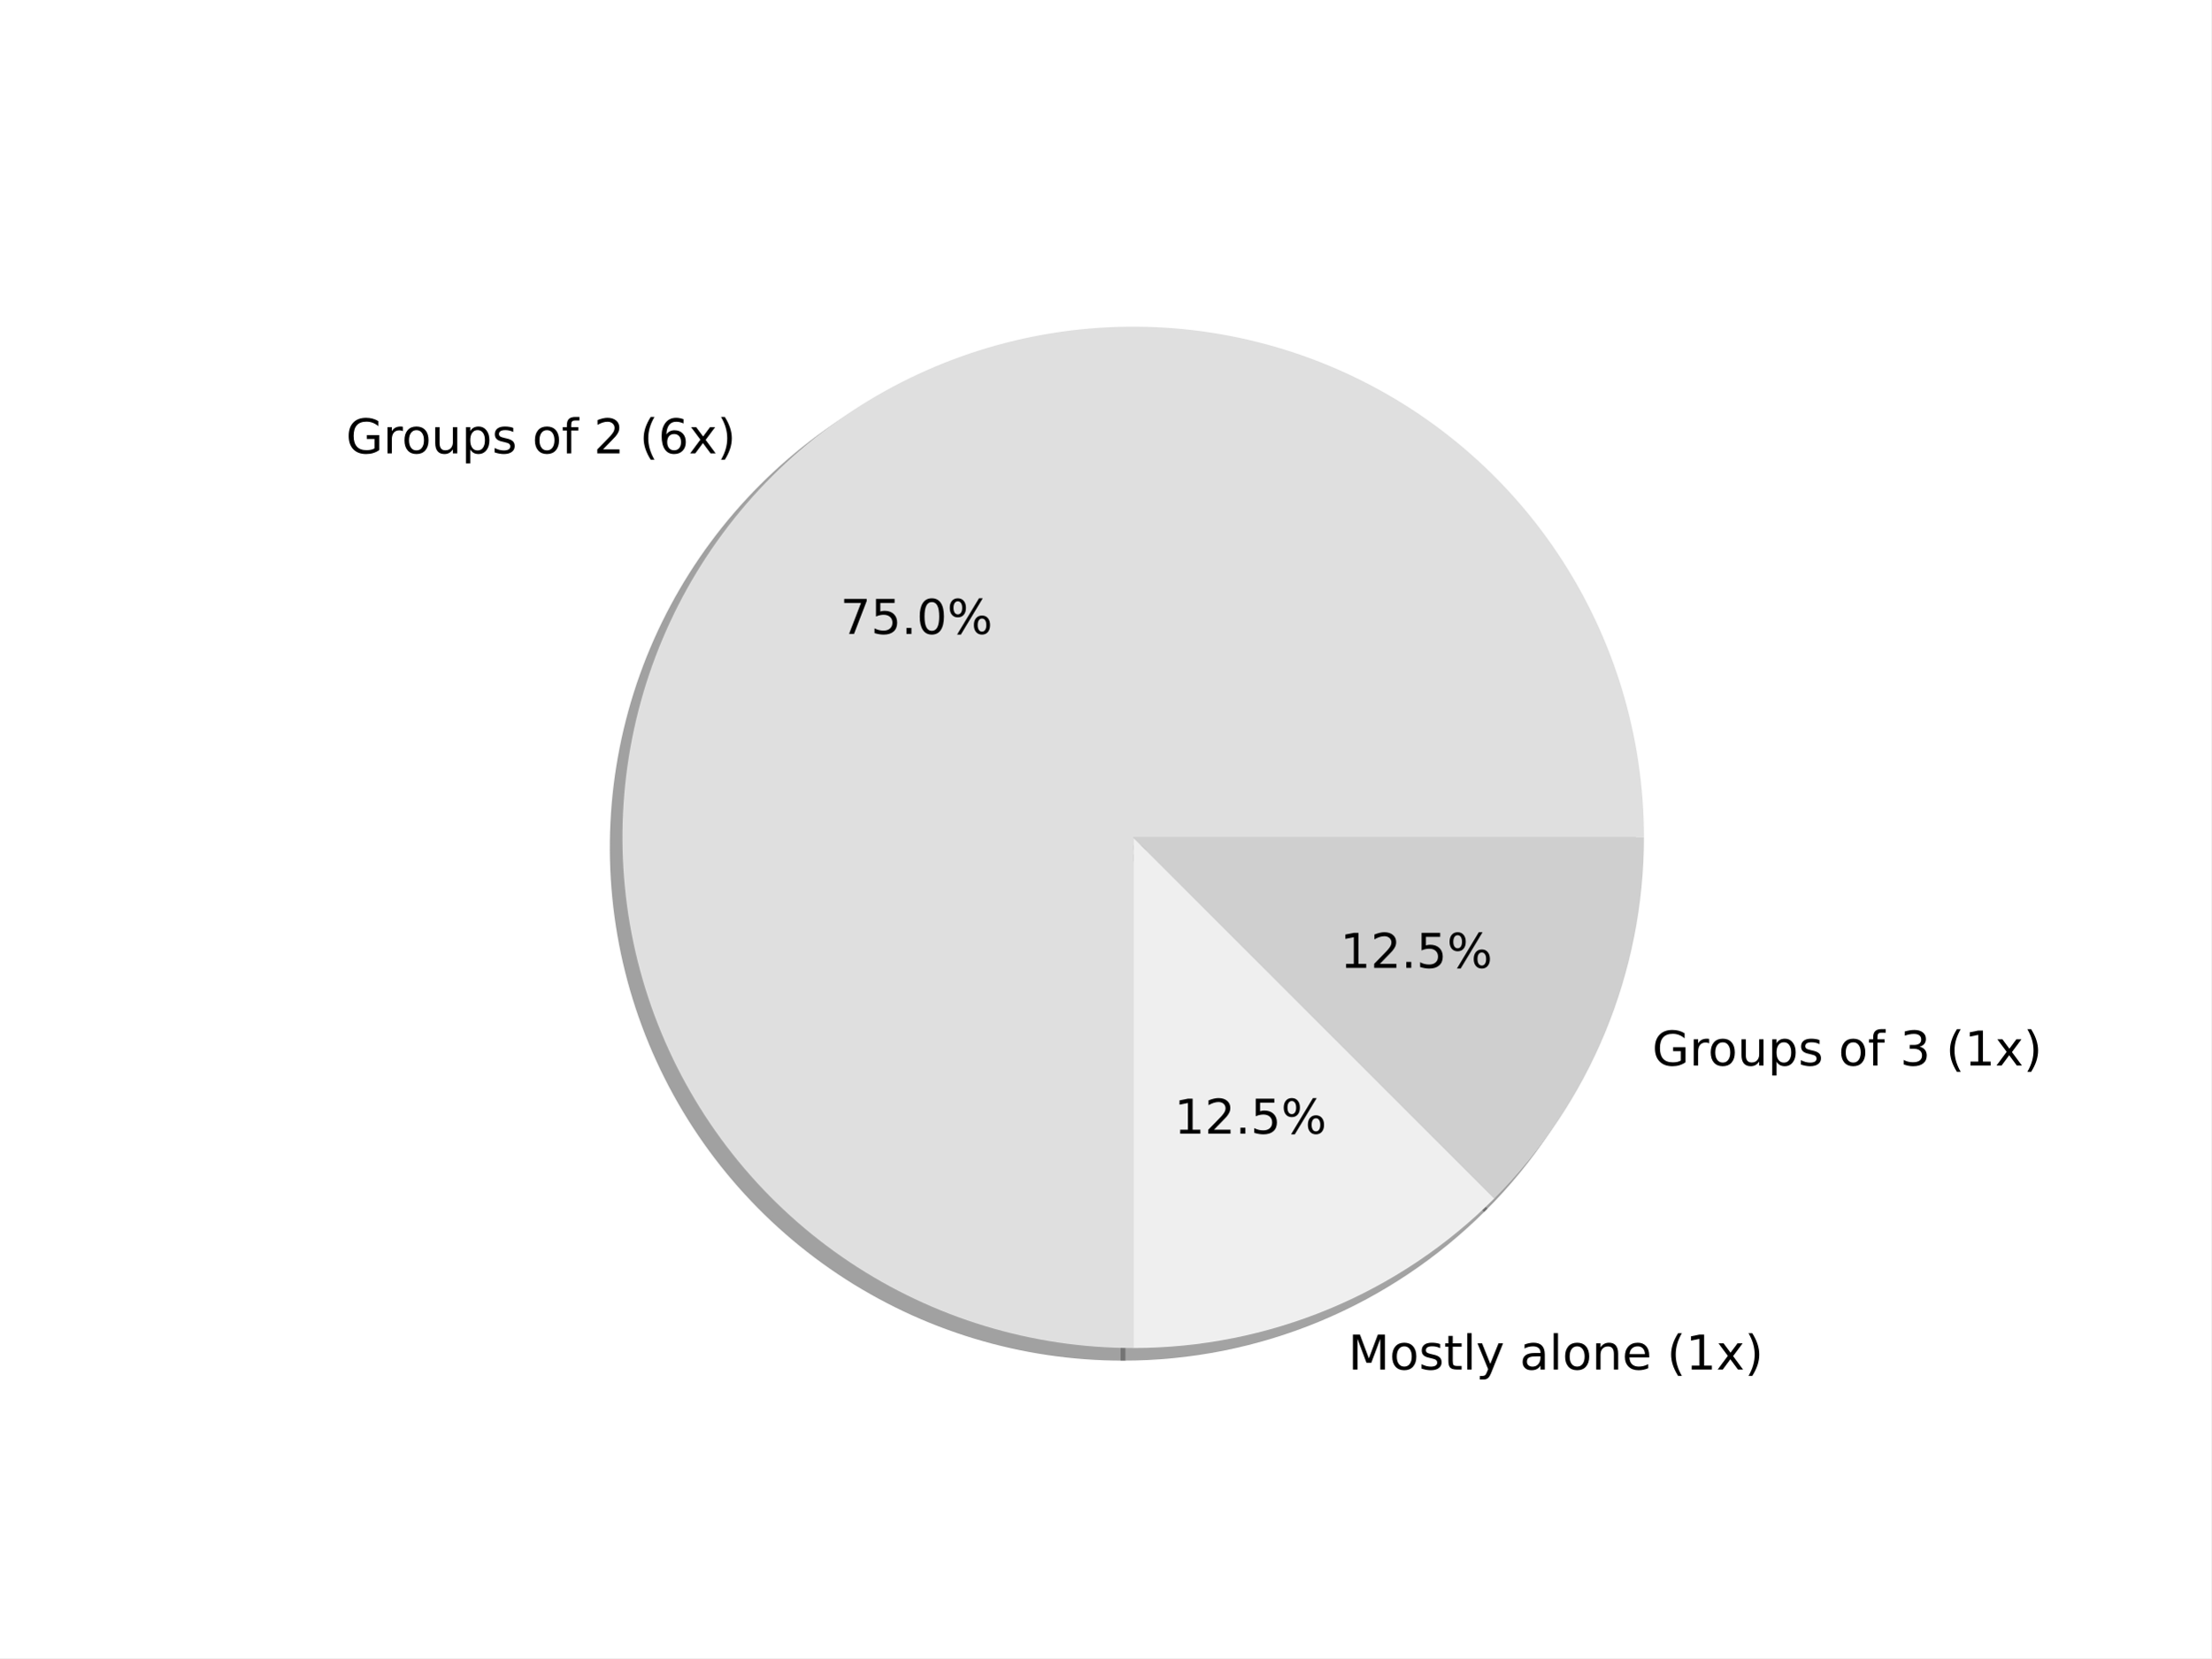
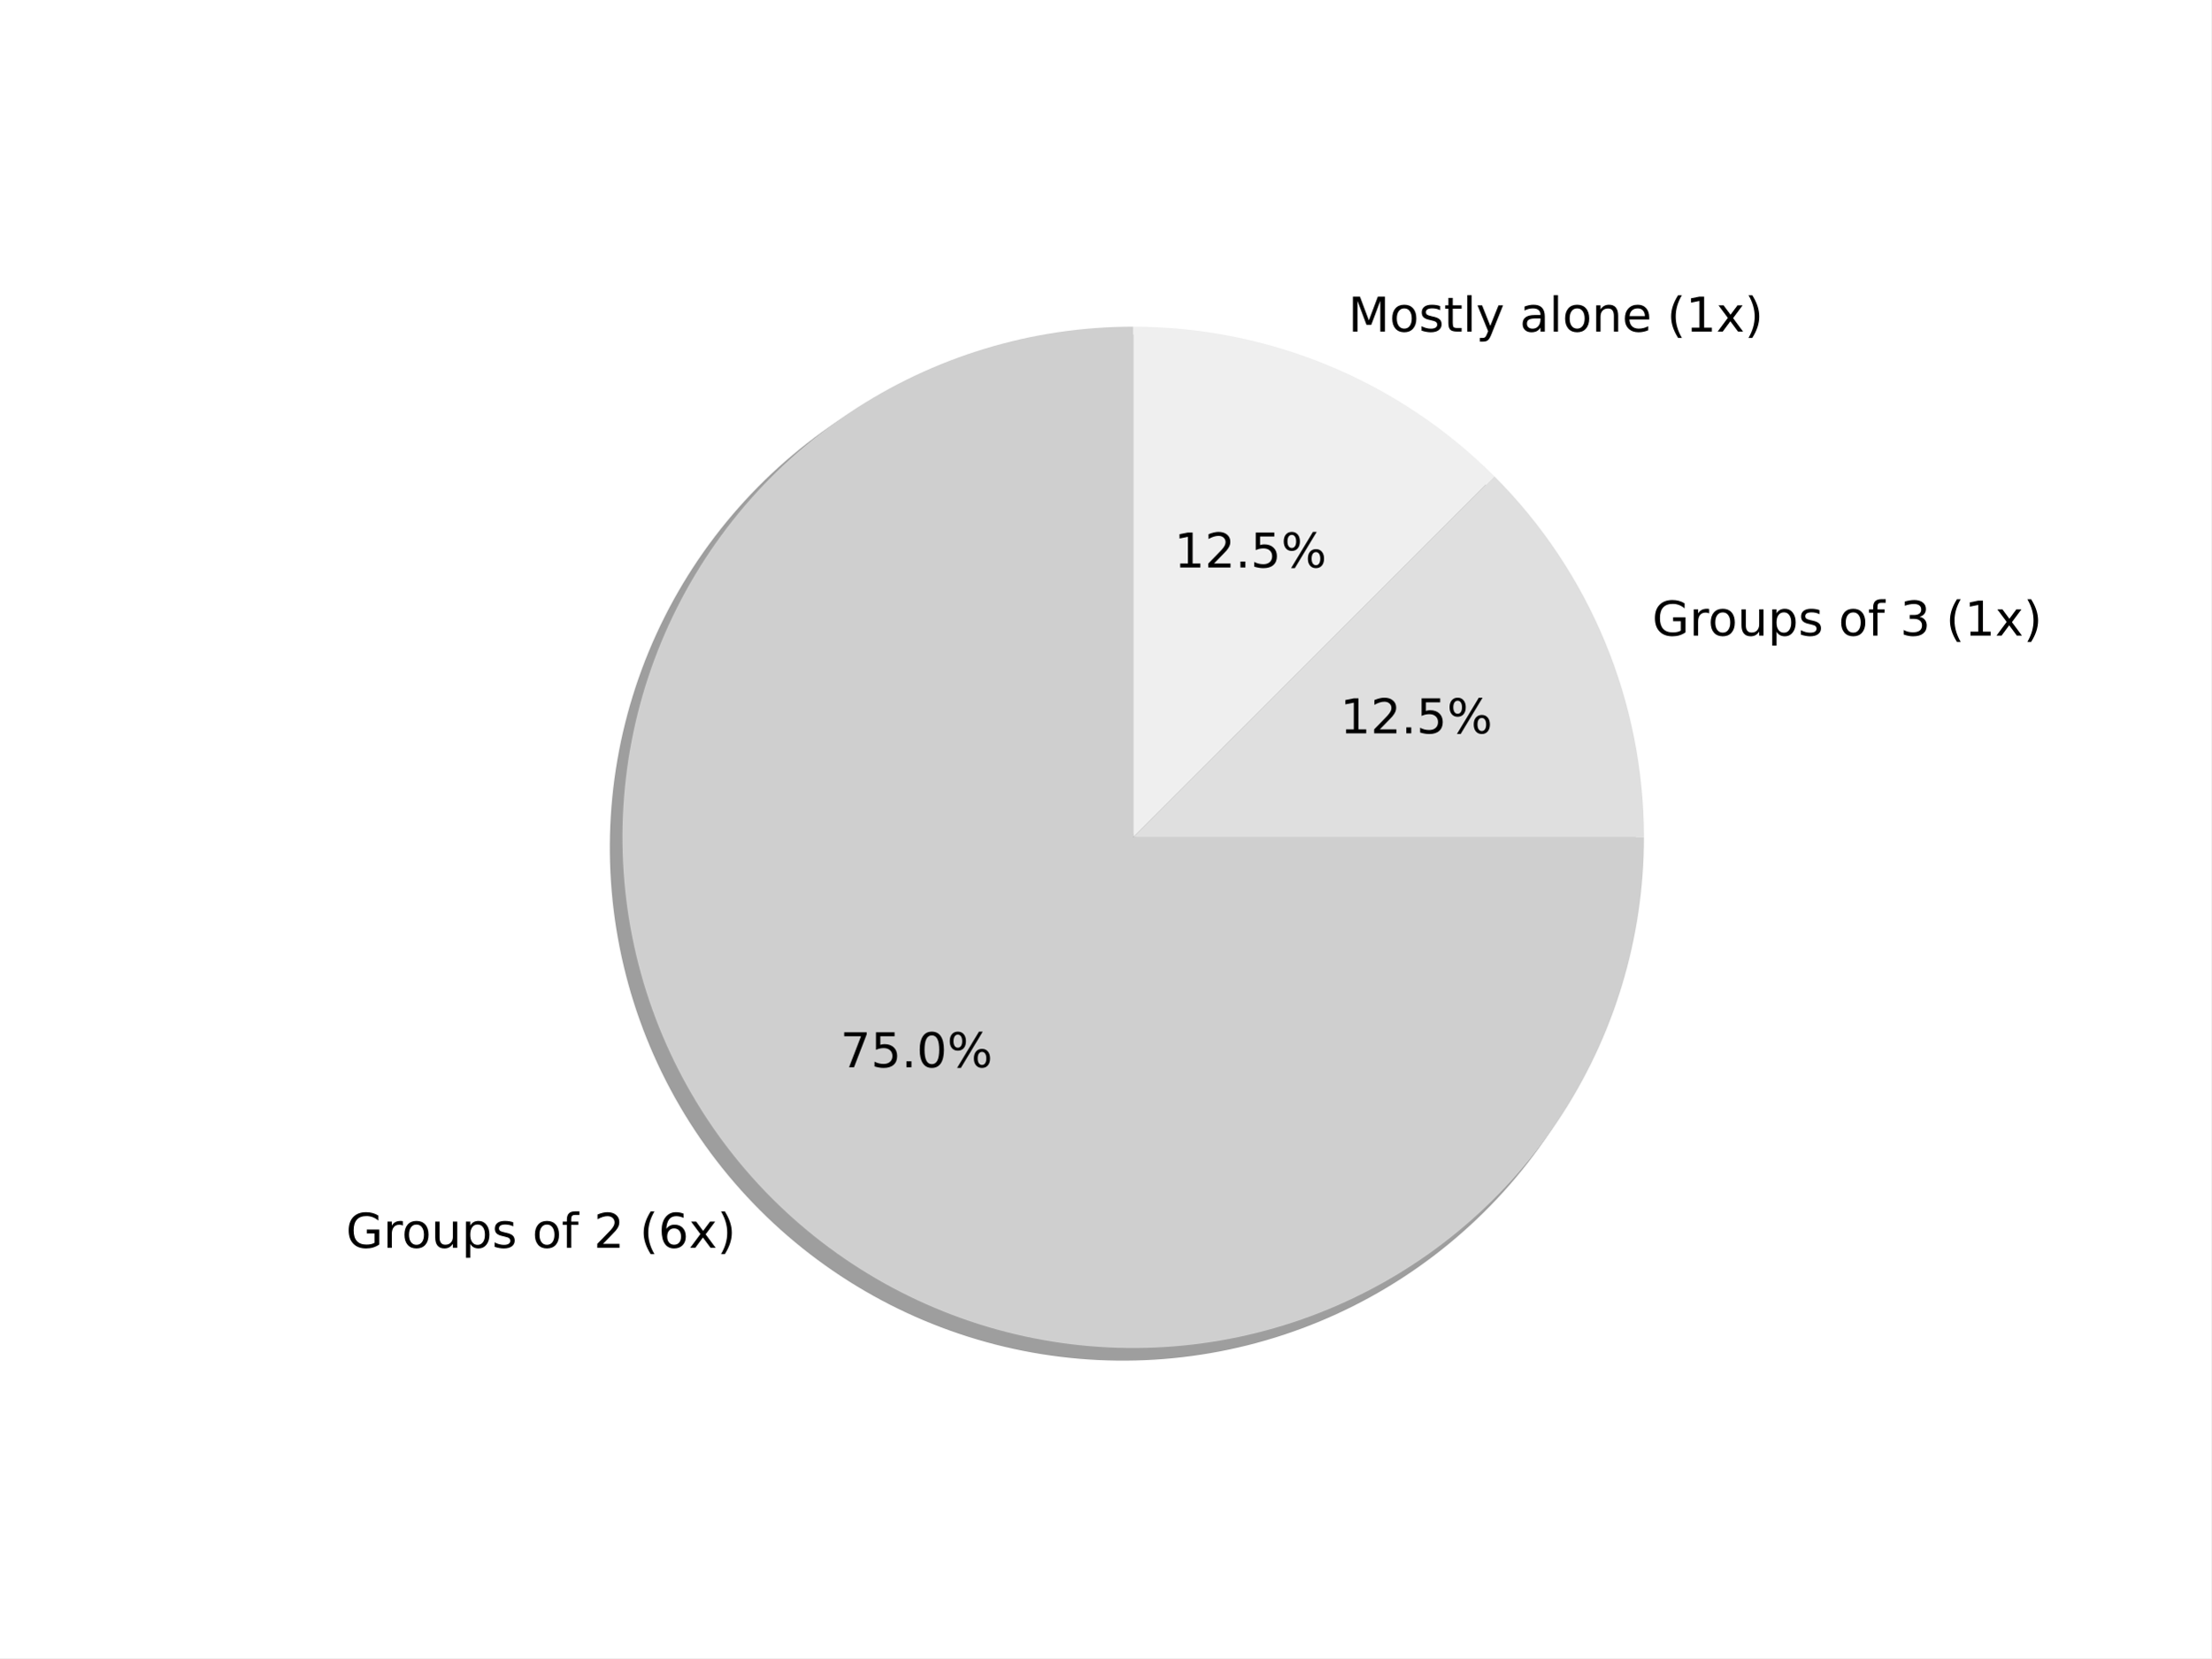
<svg xmlns="http://www.w3.org/2000/svg" xmlns:xlink="http://www.w3.org/1999/xlink" width="460.8pt" height="345.6pt" viewBox="0 0 460.8 345.6" version="1.1">
  <defs>
    <style type="text/css">*{stroke-linejoin: round; stroke-linecap: butt}</style>
  </defs>
  <g id="figure_1">
    <g id="patch_1">
      <path d="M 0 345.6  L 460.8 345.6  L 460.8 0  L 0 0  z " style="fill: #ffffff" />
    </g>
    <g id="axes_1">
      <g id="patch_2">
-         <path d="M 340.476 176.657  C 340.476 155.607 334.232 135.022 322.537 117.519  C 310.842 100.017 294.214 86.37 274.766 78.315  C 255.318 70.259 233.911 68.151 213.265 72.257  C 192.619 76.364 173.648 86.504 158.763 101.389  C 143.878 116.274 133.738 135.245 129.632 155.891  C 125.525 176.536 127.633 197.944 135.689 217.392  C 143.745 236.839 157.391 253.468 174.894 265.163  C 192.396 276.857 212.981 283.102 234.031 283.102  L 234.031 176.657  L 340.476 176.657  z " style="fill: #434343; opacity: 0.5; stroke: #434343; stroke-linejoin: miter" />
+         <path d="M 340.476 176.657  C 340.476 162.679 337.723 148.836 332.373 135.922  C 327.024 123.008 319.183 111.273 309.299 101.389  L 234.031 176.657  L 340.476 176.657  z " style="fill: #434343; opacity: 0.5; stroke: #434343; stroke-linejoin: miter" />
      </g>
      <g id="patch_3">
-         <path d="M 234.031 283.102  C 248.009 283.102 261.852 280.348 274.766 274.999  C 287.68 269.65 299.415 261.809 309.299 251.925  L 234.031 176.657  L 234.031 283.102  z " style="fill: #484848; opacity: 0.5; stroke: #484848; stroke-linejoin: miter" />
+         <path d="M 309.299 101.389  C 299.415 91.505 287.68 83.664 274.766 78.315  C 261.852 72.965 248.009 70.212 234.031 70.212  L 234.031 176.657  L 309.299 101.389  z " style="fill: #484848; opacity: 0.5; stroke: #484848; stroke-linejoin: miter" />
      </g>
      <g id="patch_4">
-         <path d="M 309.299 251.925  C 319.183 242.041 327.024 230.306 332.373 217.392  C 337.723 204.477 340.476 190.635 340.476 176.657  L 234.031 176.657  L 309.299 251.925  z " style="fill: #3e3e3e; opacity: 0.5; stroke: #3e3e3e; stroke-linejoin: miter" />
+         <path d="M 234.031 70.212  C 212.981 70.212 192.396 76.456 174.894 88.151  C 157.391 99.846 143.745 116.474 135.689 135.922  C 127.633 155.37 125.525 176.777 129.632 197.423  C 133.738 218.069 143.878 237.04 158.763 251.925  C 173.648 266.81 192.619 276.95 213.265 281.056  C 233.911 285.163 255.318 283.055 274.766 274.999  C 294.214 266.943 310.842 253.297 322.537 235.794  C 334.232 218.292 340.476 197.707 340.476 176.657  L 234.031 176.657  L 234.031 70.212  z " style="fill: #3e3e3e; opacity: 0.5; stroke: #3e3e3e; stroke-linejoin: miter" />
      </g>
      <g id="patch_5">
-         <path d="M 342.605 174.528  C 342.605 153.478 336.361 132.893 324.666 115.39  C 312.971 97.888 296.343 84.241 276.895 76.186  C 257.447 68.13 236.039 66.022 215.394 70.129  C 194.748 74.235 175.777 84.375 160.892 99.26  C 146.007 114.145 135.867 133.116 131.761 153.762  C 127.654 174.407 129.762 195.815 137.818 215.263  C 145.873 234.711 159.52 251.339 177.022 263.034  C 194.525 274.729 215.11 280.973 236.16 280.973  L 236.16 174.528  L 342.605 174.528  z " style="fill: #dfdfdf" />
+         <path d="M 342.605 174.528  C 342.605 160.55 339.851 146.708 334.502 133.793  C 329.153 120.879 321.312 109.144 311.428 99.26  L 236.16 174.528  L 342.605 174.528  z " style="fill: #dfdfdf" />
      </g>
      <g id="patch_6">
-         <path d="M 236.16 280.973  C 250.138 280.973 263.98 278.219 276.895 272.87  C 289.809 267.521 301.544 259.68 311.428 249.796  L 236.16 174.528  L 236.16 280.973  z " style="fill: #efefef" />
+         <path d="M 311.428 99.26  C 301.544 89.376 289.809 81.535 276.895 76.186  C 263.98 70.837 250.138 68.083 236.16 68.083  L 236.16 174.528  L 311.428 99.26  z " style="fill: #efefef" />
      </g>
      <g id="patch_7">
-         <path d="M 311.428 249.796  C 321.312 239.912 329.153 228.177 334.502 215.263  C 339.851 202.348 342.605 188.506 342.605 174.528  L 236.16 174.528  L 311.428 249.796  z " style="fill: #cfcfcf" />
+         <path d="M 236.16 68.083  C 215.11 68.083 194.525 74.327 177.022 86.022  C 159.52 97.717 145.873 114.345 137.818 133.793  C 129.762 153.241 127.654 174.649 131.761 195.294  C 135.867 215.94 146.007 234.911 160.892 249.796  C 175.777 264.681 194.748 274.821 215.394 278.927  C 236.039 283.034 257.447 280.926 276.895 272.87  C 296.343 264.815 312.971 251.168 324.666 233.666  C 336.361 216.163 342.605 195.578 342.605 174.528  L 236.16 174.528  L 236.16 68.083  z " style="fill: #cfcfcf" />
      </g>
      <g id="matplotlib.axis_1" />
      <g id="matplotlib.axis_2" />
      <g id="text_1">
-         <g transform="translate(72.09663 94.49275)scale(0.1 -0.1)">
+         <g transform="translate(344.3364 132.4792)scale(0.1 -0.1)">
          <defs>
            <path id="DejaVuSans-47" d="M 3809 666  L 3809 1919  L 2778 1919  L 2778 2438  L 4434 2438  L 4434 434  Q 4069 175 3628 42  Q 3188 -91 2688 -91  Q 1594 -91 976 548  Q 359 1188 359 2328  Q 359 3472 976 4111  Q 1594 4750 2688 4750  Q 3144 4750 3555 4637  Q 3966 4525 4313 4306  L 4313 3634  Q 3963 3931 3569 4081  Q 3175 4231 2741 4231  Q 1884 4231 1454 3753  Q 1025 3275 1025 2328  Q 1025 1384 1454 906  Q 1884 428 2741 428  Q 3075 428 3337 486  Q 3600 544 3809 666  z " transform="scale(0.015625)" />
            <path id="DejaVuSans-72" d="M 2631 2963  Q 2534 3019 2420 3045  Q 2306 3072 2169 3072  Q 1681 3072 1420 2755  Q 1159 2438 1159 1844  L 1159 0  L 581 0  L 581 3500  L 1159 3500  L 1159 2956  Q 1341 3275 1631 3429  Q 1922 3584 2338 3584  Q 2397 3584 2469 3576  Q 2541 3569 2628 3553  L 2631 2963  z " transform="scale(0.015625)" />
            <path id="DejaVuSans-6f" d="M 1959 3097  Q 1497 3097 1228 2736  Q 959 2375 959 1747  Q 959 1119 1226 758  Q 1494 397 1959 397  Q 2419 397 2687 759  Q 2956 1122 2956 1747  Q 2956 2369 2687 2733  Q 2419 3097 1959 3097  z M 1959 3584  Q 2709 3584 3137 3096  Q 3566 2609 3566 1747  Q 3566 888 3137 398  Q 2709 -91 1959 -91  Q 1206 -91 779 398  Q 353 888 353 1747  Q 353 2609 779 3096  Q 1206 3584 1959 3584  z " transform="scale(0.015625)" />
            <path id="DejaVuSans-75" d="M 544 1381  L 544 3500  L 1119 3500  L 1119 1403  Q 1119 906 1312 657  Q 1506 409 1894 409  Q 2359 409 2629 706  Q 2900 1003 2900 1516  L 2900 3500  L 3475 3500  L 3475 0  L 2900 0  L 2900 538  Q 2691 219 2414 64  Q 2138 -91 1772 -91  Q 1169 -91 856 284  Q 544 659 544 1381  z M 1991 3584  L 1991 3584  z " transform="scale(0.015625)" />
            <path id="DejaVuSans-70" d="M 1159 525  L 1159 -1331  L 581 -1331  L 581 3500  L 1159 3500  L 1159 2969  Q 1341 3281 1617 3432  Q 1894 3584 2278 3584  Q 2916 3584 3314 3078  Q 3713 2572 3713 1747  Q 3713 922 3314 415  Q 2916 -91 2278 -91  Q 1894 -91 1617 61  Q 1341 213 1159 525  z M 3116 1747  Q 3116 2381 2855 2742  Q 2594 3103 2138 3103  Q 1681 3103 1420 2742  Q 1159 2381 1159 1747  Q 1159 1113 1420 752  Q 1681 391 2138 391  Q 2594 391 2855 752  Q 3116 1113 3116 1747  z " transform="scale(0.015625)" />
            <path id="DejaVuSans-73" d="M 2834 3397  L 2834 2853  Q 2591 2978 2328 3040  Q 2066 3103 1784 3103  Q 1356 3103 1142 2972  Q 928 2841 928 2578  Q 928 2378 1081 2264  Q 1234 2150 1697 2047  L 1894 2003  Q 2506 1872 2764 1633  Q 3022 1394 3022 966  Q 3022 478 2636 193  Q 2250 -91 1575 -91  Q 1294 -91 989 -36  Q 684 19 347 128  L 347 722  Q 666 556 975 473  Q 1284 391 1588 391  Q 1994 391 2212 530  Q 2431 669 2431 922  Q 2431 1156 2273 1281  Q 2116 1406 1581 1522  L 1381 1569  Q 847 1681 609 1914  Q 372 2147 372 2553  Q 372 3047 722 3315  Q 1072 3584 1716 3584  Q 2034 3584 2315 3537  Q 2597 3491 2834 3397  z " transform="scale(0.015625)" />
            <path id="DejaVuSans-20" transform="scale(0.015625)" />
            <path id="DejaVuSans-66" d="M 2375 4863  L 2375 4384  L 1825 4384  Q 1516 4384 1395 4259  Q 1275 4134 1275 3809  L 1275 3500  L 2222 3500  L 2222 3053  L 1275 3053  L 1275 0  L 697 0  L 697 3053  L 147 3053  L 147 3500  L 697 3500  L 697 3744  Q 697 4328 969 4595  Q 1241 4863 1831 4863  L 2375 4863  z " transform="scale(0.015625)" />
-             <path id="DejaVuSans-32" d="M 1228 531  L 3431 531  L 3431 0  L 469 0  L 469 531  Q 828 903 1448 1529  Q 2069 2156 2228 2338  Q 2531 2678 2651 2914  Q 2772 3150 2772 3378  Q 2772 3750 2511 3984  Q 2250 4219 1831 4219  Q 1534 4219 1204 4116  Q 875 4013 500 3803  L 500 4441  Q 881 4594 1212 4672  Q 1544 4750 1819 4750  Q 2544 4750 2975 4387  Q 3406 4025 3406 3419  Q 3406 3131 3298 2873  Q 3191 2616 2906 2266  Q 2828 2175 2409 1742  Q 1991 1309 1228 531  z " transform="scale(0.015625)" />
+             <path id="DejaVuSans-33" d="M 2597 2516  Q 3050 2419 3304 2112  Q 3559 1806 3559 1356  Q 3559 666 3084 287  Q 2609 -91 1734 -91  Q 1441 -91 1130 -33  Q 819 25 488 141  L 488 750  Q 750 597 1062 519  Q 1375 441 1716 441  Q 2309 441 2620 675  Q 2931 909 2931 1356  Q 2931 1769 2642 2001  Q 2353 2234 1838 2234  L 1294 2234  L 1294 2753  L 1863 2753  Q 2328 2753 2575 2939  Q 2822 3125 2822 3475  Q 2822 3834 2567 4026  Q 2313 4219 1838 4219  Q 1578 4219 1281 4162  Q 984 4106 628 3988  L 628 4550  Q 988 4650 1302 4700  Q 1616 4750 1894 4750  Q 2613 4750 3031 4423  Q 3450 4097 3450 3541  Q 3450 3153 3228 2886  Q 3006 2619 2597 2516  z " transform="scale(0.015625)" />
            <path id="DejaVuSans-28" d="M 1984 4856  Q 1566 4138 1362 3434  Q 1159 2731 1159 2009  Q 1159 1288 1364 580  Q 1569 -128 1984 -844  L 1484 -844  Q 1016 -109 783 600  Q 550 1309 550 2009  Q 550 2706 781 3412  Q 1013 4119 1484 4856  L 1984 4856  z " transform="scale(0.015625)" />
-             <path id="DejaVuSans-36" d="M 2113 2584  Q 1688 2584 1439 2293  Q 1191 2003 1191 1497  Q 1191 994 1439 701  Q 1688 409 2113 409  Q 2538 409 2786 701  Q 3034 994 3034 1497  Q 3034 2003 2786 2293  Q 2538 2584 2113 2584  z M 3366 4563  L 3366 3988  Q 3128 4100 2886 4159  Q 2644 4219 2406 4219  Q 1781 4219 1451 3797  Q 1122 3375 1075 2522  Q 1259 2794 1537 2939  Q 1816 3084 2150 3084  Q 2853 3084 3261 2657  Q 3669 2231 3669 1497  Q 3669 778 3244 343  Q 2819 -91 2113 -91  Q 1303 -91 875 529  Q 447 1150 447 2328  Q 447 3434 972 4092  Q 1497 4750 2381 4750  Q 2619 4750 2861 4703  Q 3103 4656 3366 4563  z " transform="scale(0.015625)" />
+             <path id="DejaVuSans-31" d="M 794 531  L 1825 531  L 1825 4091  L 703 3866  L 703 4441  L 1819 4666  L 2450 4666  L 2450 531  L 3481 531  L 3481 0  L 794 0  L 794 531  z " transform="scale(0.015625)" />
            <path id="DejaVuSans-78" d="M 3513 3500  L 2247 1797  L 3578 0  L 2900 0  L 1881 1375  L 863 0  L 184 0  L 1544 1831  L 300 3500  L 978 3500  L 1906 2253  L 2834 3500  L 3513 3500  z " transform="scale(0.015625)" />
            <path id="DejaVuSans-29" d="M 513 4856  L 1013 4856  Q 1481 4119 1714 3412  Q 1947 2706 1947 2009  Q 1947 1309 1714 600  Q 1481 -109 1013 -844  L 513 -844  Q 928 -128 1133 580  Q 1338 1288 1338 2009  Q 1338 2731 1133 3434  Q 928 4138 513 4856  z " transform="scale(0.015625)" />
          </defs>
          <use xlink:href="#DejaVuSans-47" />
          <use xlink:href="#DejaVuSans-72" x="77.49" />
          <use xlink:href="#DejaVuSans-6f" x="116.354" />
          <use xlink:href="#DejaVuSans-75" x="177.535" />
          <use xlink:href="#DejaVuSans-70" x="240.914" />
          <use xlink:href="#DejaVuSans-73" x="304.391" />
          <use xlink:href="#DejaVuSans-20" x="356.49" />
          <use xlink:href="#DejaVuSans-6f" x="388.277" />
          <use xlink:href="#DejaVuSans-66" x="449.459" />
          <use xlink:href="#DejaVuSans-20" x="484.664" />
-           <use xlink:href="#DejaVuSans-32" x="516.451" />
+           <use xlink:href="#DejaVuSans-33" x="516.451" />
          <use xlink:href="#DejaVuSans-20" x="580.074" />
          <use xlink:href="#DejaVuSans-28" x="611.861" />
-           <use xlink:href="#DejaVuSans-36" x="650.875" />
+           <use xlink:href="#DejaVuSans-31" x="650.875" />
          <use xlink:href="#DejaVuSans-78" x="714.498" />
          <use xlink:href="#DejaVuSans-29" x="773.678" />
        </g>
      </g>
      <g id="text_2">
-         <g transform="translate(175.1157 132.1267)scale(0.1 -0.1)">
+         <g transform="translate(279.2817 152.8466)scale(0.1 -0.1)">
          <defs>
-             <path id="DejaVuSans-37" d="M 525 4666  L 3525 4666  L 3525 4397  L 1831 0  L 1172 0  L 2766 4134  L 525 4134  L 525 4666  z " transform="scale(0.015625)" />
+             <path id="DejaVuSans-32" d="M 1228 531  L 3431 531  L 3431 0  L 469 0  L 469 531  Q 828 903 1448 1529  Q 2069 2156 2228 2338  Q 2531 2678 2651 2914  Q 2772 3150 2772 3378  Q 2772 3750 2511 3984  Q 2250 4219 1831 4219  Q 1534 4219 1204 4116  Q 875 4013 500 3803  L 500 4441  Q 881 4594 1212 4672  Q 1544 4750 1819 4750  Q 2544 4750 2975 4387  Q 3406 4025 3406 3419  Q 3406 3131 3298 2873  Q 3191 2616 2906 2266  Q 2828 2175 2409 1742  Q 1991 1309 1228 531  z " transform="scale(0.015625)" />
+             <path id="DejaVuSans-2e" d="M 684 794  L 1344 794  L 1344 0  L 684 0  L 684 794  z " transform="scale(0.015625)" />
            <path id="DejaVuSans-35" d="M 691 4666  L 3169 4666  L 3169 4134  L 1269 4134  L 1269 2991  Q 1406 3038 1543 3061  Q 1681 3084 1819 3084  Q 2600 3084 3056 2656  Q 3513 2228 3513 1497  Q 3513 744 3044 326  Q 2575 -91 1722 -91  Q 1428 -91 1123 -41  Q 819 9 494 109  L 494 744  Q 775 591 1075 516  Q 1375 441 1709 441  Q 2250 441 2565 725  Q 2881 1009 2881 1497  Q 2881 1984 2565 2268  Q 2250 2553 1709 2553  Q 1456 2553 1204 2497  Q 953 2441 691 2322  L 691 4666  z " transform="scale(0.015625)" />
-             <path id="DejaVuSans-2e" d="M 684 794  L 1344 794  L 1344 0  L 684 0  L 684 794  z " transform="scale(0.015625)" />
-             <path id="DejaVuSans-30" d="M 2034 4250  Q 1547 4250 1301 3770  Q 1056 3291 1056 2328  Q 1056 1369 1301 889  Q 1547 409 2034 409  Q 2525 409 2770 889  Q 3016 1369 3016 2328  Q 3016 3291 2770 3770  Q 2525 4250 2034 4250  z M 2034 4750  Q 2819 4750 3233 4129  Q 3647 3509 3647 2328  Q 3647 1150 3233 529  Q 2819 -91 2034 -91  Q 1250 -91 836 529  Q 422 1150 422 2328  Q 422 3509 836 4129  Q 1250 4750 2034 4750  z " transform="scale(0.015625)" />
            <path id="DejaVuSans-25" d="M 4653 2053  Q 4381 2053 4226 1822  Q 4072 1591 4072 1178  Q 4072 772 4226 539  Q 4381 306 4653 306  Q 4919 306 5073 539  Q 5228 772 5228 1178  Q 5228 1588 5073 1820  Q 4919 2053 4653 2053  z M 4653 2450  Q 5147 2450 5437 2106  Q 5728 1763 5728 1178  Q 5728 594 5436 251  Q 5144 -91 4653 -91  Q 4153 -91 3862 251  Q 3572 594 3572 1178  Q 3572 1766 3864 2108  Q 4156 2450 4653 2450  z M 1428 4353  Q 1159 4353 1004 4120  Q 850 3888 850 3481  Q 850 3069 1003 2837  Q 1156 2606 1428 2606  Q 1700 2606 1854 2837  Q 2009 3069 2009 3481  Q 2009 3884 1853 4118  Q 1697 4353 1428 4353  z M 4250 4750  L 4750 4750  L 1831 -91  L 1331 -91  L 4250 4750  z M 1428 4750  Q 1922 4750 2215 4408  Q 2509 4066 2509 3481  Q 2509 2891 2217 2550  Q 1925 2209 1428 2209  Q 931 2209 642 2551  Q 353 2894 353 3481  Q 353 4063 643 4406  Q 934 4750 1428 4750  z " transform="scale(0.015625)" />
          </defs>
-           <use xlink:href="#DejaVuSans-37" />
-           <use xlink:href="#DejaVuSans-35" x="63.623" />
+           <use xlink:href="#DejaVuSans-31" />
+           <use xlink:href="#DejaVuSans-32" x="63.623" />
          <use xlink:href="#DejaVuSans-2e" x="127.246" />
-           <use xlink:href="#DejaVuSans-30" x="159.033" />
+           <use xlink:href="#DejaVuSans-35" x="159.033" />
          <use xlink:href="#DejaVuSans-25" x="222.656" />
        </g>
      </g>
      <g id="text_3">
-         <g transform="translate(280.9681 285.4638)scale(0.1 -0.1)">
+         <g transform="translate(280.9681 69.11099)scale(0.1 -0.1)">
          <defs>
            <path id="DejaVuSans-4d" d="M 628 4666  L 1569 4666  L 2759 1491  L 3956 4666  L 4897 4666  L 4897 0  L 4281 0  L 4281 4097  L 3078 897  L 2444 897  L 1241 4097  L 1241 0  L 628 0  L 628 4666  z " transform="scale(0.015625)" />
            <path id="DejaVuSans-74" d="M 1172 4494  L 1172 3500  L 2356 3500  L 2356 3053  L 1172 3053  L 1172 1153  Q 1172 725 1289 603  Q 1406 481 1766 481  L 2356 481  L 2356 0  L 1766 0  Q 1100 0 847 248  Q 594 497 594 1153  L 594 3053  L 172 3053  L 172 3500  L 594 3500  L 594 4494  L 1172 4494  z " transform="scale(0.015625)" />
            <path id="DejaVuSans-6c" d="M 603 4863  L 1178 4863  L 1178 0  L 603 0  L 603 4863  z " transform="scale(0.015625)" />
            <path id="DejaVuSans-79" d="M 2059 -325  Q 1816 -950 1584 -1140  Q 1353 -1331 966 -1331  L 506 -1331  L 506 -850  L 844 -850  Q 1081 -850 1212 -737  Q 1344 -625 1503 -206  L 1606 56  L 191 3500  L 800 3500  L 1894 763  L 2988 3500  L 3597 3500  L 2059 -325  z " transform="scale(0.015625)" />
            <path id="DejaVuSans-61" d="M 2194 1759  Q 1497 1759 1228 1600  Q 959 1441 959 1056  Q 959 750 1161 570  Q 1363 391 1709 391  Q 2188 391 2477 730  Q 2766 1069 2766 1631  L 2766 1759  L 2194 1759  z M 3341 1997  L 3341 0  L 2766 0  L 2766 531  Q 2569 213 2275 61  Q 1981 -91 1556 -91  Q 1019 -91 701 211  Q 384 513 384 1019  Q 384 1609 779 1909  Q 1175 2209 1959 2209  L 2766 2209  L 2766 2266  Q 2766 2663 2505 2880  Q 2244 3097 1772 3097  Q 1472 3097 1187 3025  Q 903 2953 641 2809  L 641 3341  Q 956 3463 1253 3523  Q 1550 3584 1831 3584  Q 2591 3584 2966 3190  Q 3341 2797 3341 1997  z " transform="scale(0.015625)" />
            <path id="DejaVuSans-6e" d="M 3513 2113  L 3513 0  L 2938 0  L 2938 2094  Q 2938 2591 2744 2837  Q 2550 3084 2163 3084  Q 1697 3084 1428 2787  Q 1159 2491 1159 1978  L 1159 0  L 581 0  L 581 3500  L 1159 3500  L 1159 2956  Q 1366 3272 1645 3428  Q 1925 3584 2291 3584  Q 2894 3584 3203 3211  Q 3513 2838 3513 2113  z " transform="scale(0.015625)" />
            <path id="DejaVuSans-65" d="M 3597 1894  L 3597 1613  L 953 1613  Q 991 1019 1311 708  Q 1631 397 2203 397  Q 2534 397 2845 478  Q 3156 559 3463 722  L 3463 178  Q 3153 47 2828 -22  Q 2503 -91 2169 -91  Q 1331 -91 842 396  Q 353 884 353 1716  Q 353 2575 817 3079  Q 1281 3584 2069 3584  Q 2775 3584 3186 3129  Q 3597 2675 3597 1894  z M 3022 2063  Q 3016 2534 2758 2815  Q 2500 3097 2075 3097  Q 1594 3097 1305 2825  Q 1016 2553 972 2059  L 3022 2063  z " transform="scale(0.015625)" />
-             <path id="DejaVuSans-31" d="M 794 531  L 1825 531  L 1825 4091  L 703 3866  L 703 4441  L 1819 4666  L 2450 4666  L 2450 531  L 3481 531  L 3481 0  L 794 0  L 794 531  z " transform="scale(0.015625)" />
          </defs>
          <use xlink:href="#DejaVuSans-4d" />
          <use xlink:href="#DejaVuSans-6f" x="86.279" />
          <use xlink:href="#DejaVuSans-73" x="147.461" />
          <use xlink:href="#DejaVuSans-74" x="199.561" />
          <use xlink:href="#DejaVuSans-6c" x="238.77" />
          <use xlink:href="#DejaVuSans-79" x="266.553" />
          <use xlink:href="#DejaVuSans-20" x="325.732" />
          <use xlink:href="#DejaVuSans-61" x="357.52" />
          <use xlink:href="#DejaVuSans-6c" x="418.799" />
          <use xlink:href="#DejaVuSans-6f" x="446.582" />
          <use xlink:href="#DejaVuSans-6e" x="507.764" />
          <use xlink:href="#DejaVuSans-65" x="571.143" />
          <use xlink:href="#DejaVuSans-20" x="632.666" />
          <use xlink:href="#DejaVuSans-28" x="664.453" />
          <use xlink:href="#DejaVuSans-31" x="703.467" />
          <use xlink:href="#DejaVuSans-78" x="767.09" />
          <use xlink:href="#DejaVuSans-29" x="826.27" />
        </g>
      </g>
      <g id="text_4">
-         <g transform="translate(244.7172 236.2927)scale(0.1 -0.1)">
+         <g transform="translate(244.7172 118.2821)scale(0.1 -0.1)">
          <use xlink:href="#DejaVuSans-31" />
          <use xlink:href="#DejaVuSans-32" x="63.623" />
          <use xlink:href="#DejaVuSans-2e" x="127.246" />
          <use xlink:href="#DejaVuSans-35" x="159.033" />
          <use xlink:href="#DejaVuSans-25" x="222.656" />
        </g>
      </g>
      <g id="text_5">
-         <g transform="translate(344.3364 222.0955)scale(0.1 -0.1)">
+         <g transform="translate(72.09663 260.082)scale(0.1 -0.1)">
          <defs>
-             <path id="DejaVuSans-33" d="M 2597 2516  Q 3050 2419 3304 2112  Q 3559 1806 3559 1356  Q 3559 666 3084 287  Q 2609 -91 1734 -91  Q 1441 -91 1130 -33  Q 819 25 488 141  L 488 750  Q 750 597 1062 519  Q 1375 441 1716 441  Q 2309 441 2620 675  Q 2931 909 2931 1356  Q 2931 1769 2642 2001  Q 2353 2234 1838 2234  L 1294 2234  L 1294 2753  L 1863 2753  Q 2328 2753 2575 2939  Q 2822 3125 2822 3475  Q 2822 3834 2567 4026  Q 2313 4219 1838 4219  Q 1578 4219 1281 4162  Q 984 4106 628 3988  L 628 4550  Q 988 4650 1302 4700  Q 1616 4750 1894 4750  Q 2613 4750 3031 4423  Q 3450 4097 3450 3541  Q 3450 3153 3228 2886  Q 3006 2619 2597 2516  z " transform="scale(0.015625)" />
+             <path id="DejaVuSans-36" d="M 2113 2584  Q 1688 2584 1439 2293  Q 1191 2003 1191 1497  Q 1191 994 1439 701  Q 1688 409 2113 409  Q 2538 409 2786 701  Q 3034 994 3034 1497  Q 3034 2003 2786 2293  Q 2538 2584 2113 2584  z M 3366 4563  L 3366 3988  Q 3128 4100 2886 4159  Q 2644 4219 2406 4219  Q 1781 4219 1451 3797  Q 1122 3375 1075 2522  Q 1259 2794 1537 2939  Q 1816 3084 2150 3084  Q 2853 3084 3261 2657  Q 3669 2231 3669 1497  Q 3669 778 3244 343  Q 2819 -91 2113 -91  Q 1303 -91 875 529  Q 447 1150 447 2328  Q 447 3434 972 4092  Q 1497 4750 2381 4750  Q 2619 4750 2861 4703  Q 3103 4656 3366 4563  z " transform="scale(0.015625)" />
          </defs>
          <use xlink:href="#DejaVuSans-47" />
          <use xlink:href="#DejaVuSans-72" x="77.49" />
          <use xlink:href="#DejaVuSans-6f" x="116.354" />
          <use xlink:href="#DejaVuSans-75" x="177.535" />
          <use xlink:href="#DejaVuSans-70" x="240.914" />
          <use xlink:href="#DejaVuSans-73" x="304.391" />
          <use xlink:href="#DejaVuSans-20" x="356.49" />
          <use xlink:href="#DejaVuSans-6f" x="388.277" />
          <use xlink:href="#DejaVuSans-66" x="449.459" />
          <use xlink:href="#DejaVuSans-20" x="484.664" />
-           <use xlink:href="#DejaVuSans-33" x="516.451" />
+           <use xlink:href="#DejaVuSans-32" x="516.451" />
          <use xlink:href="#DejaVuSans-20" x="580.074" />
          <use xlink:href="#DejaVuSans-28" x="611.861" />
-           <use xlink:href="#DejaVuSans-31" x="650.875" />
+           <use xlink:href="#DejaVuSans-36" x="650.875" />
          <use xlink:href="#DejaVuSans-78" x="714.498" />
          <use xlink:href="#DejaVuSans-29" x="773.678" />
        </g>
      </g>
      <g id="text_6">
-         <g transform="translate(279.2817 201.7282)scale(0.1 -0.1)">
-           <use xlink:href="#DejaVuSans-31" />
-           <use xlink:href="#DejaVuSans-32" x="63.623" />
+         <g transform="translate(175.1157 222.4481)scale(0.1 -0.1)">
+           <defs>
+             <path id="DejaVuSans-37" d="M 525 4666  L 3525 4666  L 3525 4397  L 1831 0  L 1172 0  L 2766 4134  L 525 4134  L 525 4666  z " transform="scale(0.015625)" />
+             <path id="DejaVuSans-30" d="M 2034 4250  Q 1547 4250 1301 3770  Q 1056 3291 1056 2328  Q 1056 1369 1301 889  Q 1547 409 2034 409  Q 2525 409 2770 889  Q 3016 1369 3016 2328  Q 3016 3291 2770 3770  Q 2525 4250 2034 4250  z M 2034 4750  Q 2819 4750 3233 4129  Q 3647 3509 3647 2328  Q 3647 1150 3233 529  Q 2819 -91 2034 -91  Q 1250 -91 836 529  Q 422 1150 422 2328  Q 422 3509 836 4129  Q 1250 4750 2034 4750  z " transform="scale(0.015625)" />
+           </defs>
+           <use xlink:href="#DejaVuSans-37" />
+           <use xlink:href="#DejaVuSans-35" x="63.623" />
          <use xlink:href="#DejaVuSans-2e" x="127.246" />
-           <use xlink:href="#DejaVuSans-35" x="159.033" />
+           <use xlink:href="#DejaVuSans-30" x="159.033" />
          <use xlink:href="#DejaVuSans-25" x="222.656" />
        </g>
      </g>
    </g>
  </g>
</svg>
